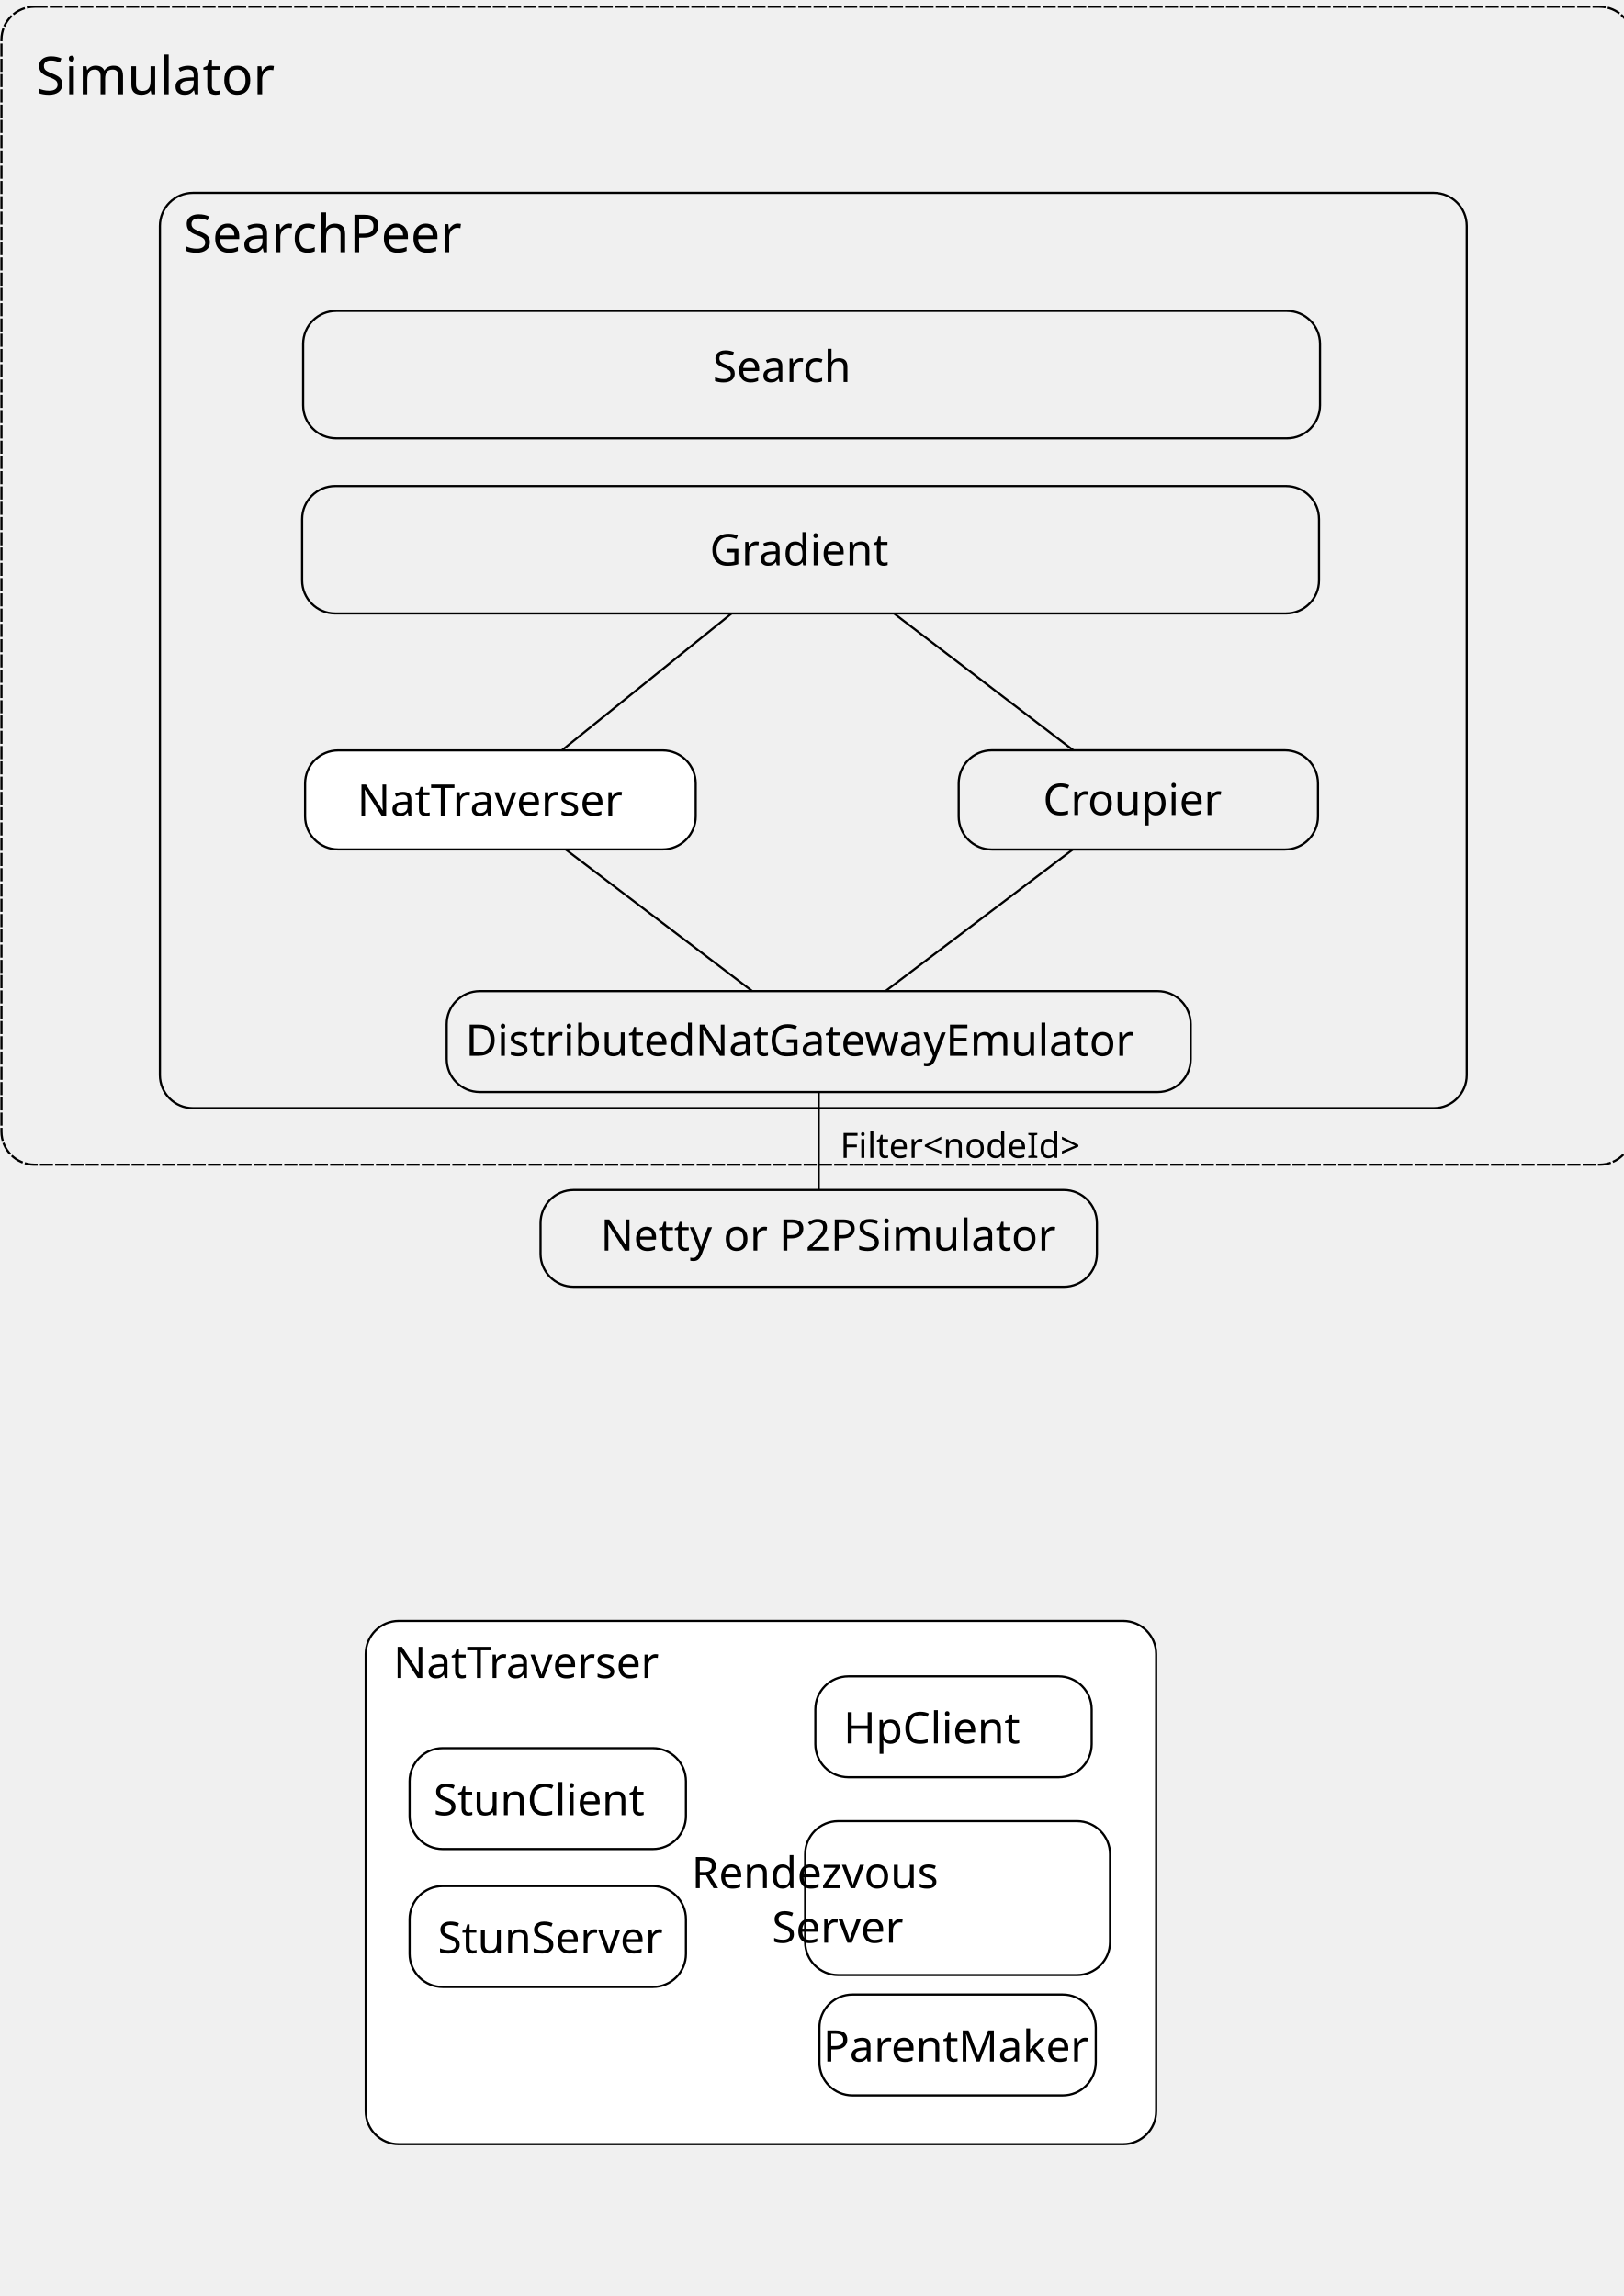
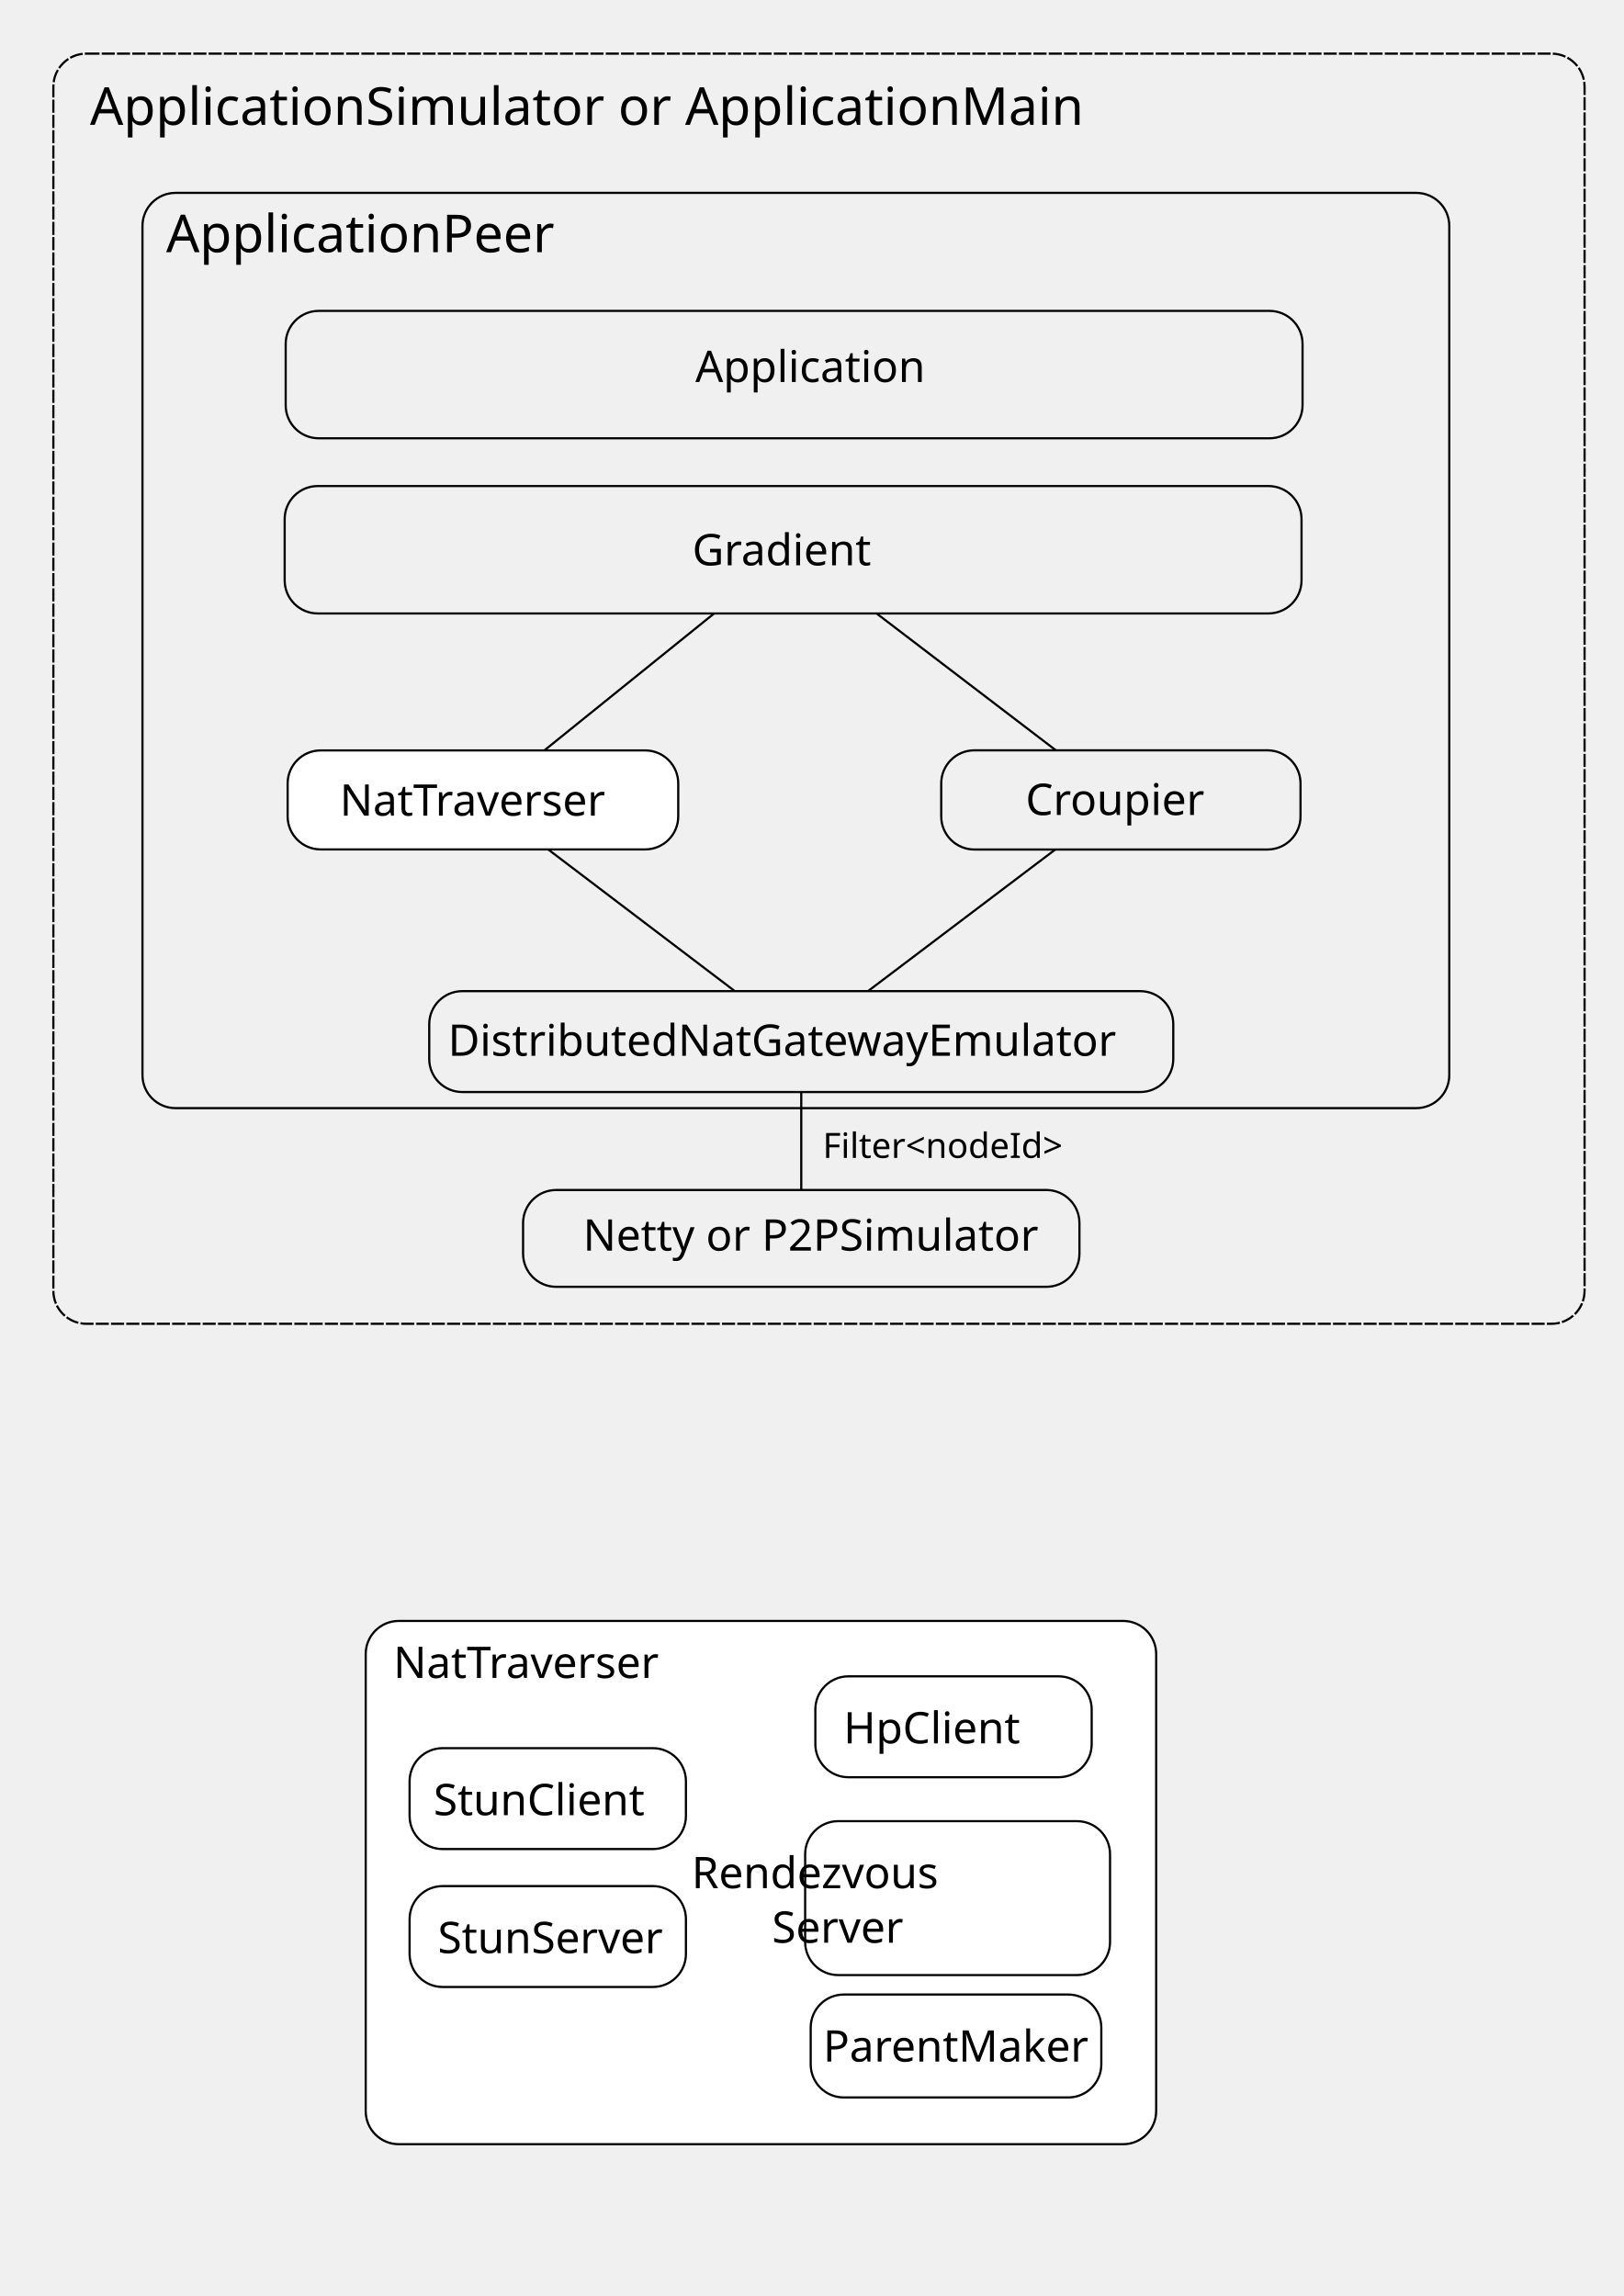
<svg xmlns="http://www.w3.org/2000/svg" width="744.094" height="1052.362" id="svg2" version="1.1">
  <defs id="defs4">
    <marker orient="auto" refY="0.0" refX="0.0" id="Arrow1Lend" style="overflow:visible;">
      <path id="path4290" d="M 0.0,0.0 L 5.0,-5.0 L -12.5,0.0 L 5.0,5.0 L 0.0,0.0 z " style="fill-rule:evenodd;stroke:#000000;stroke-width:1.0pt;" transform="scale(0.8) rotate(180) translate(12.5,0)" />
    </marker>
    <marker orient="auto" refY="0" refX="0" id="Arrow1Lend-0" style="overflow:visible">
      <path id="path4290-1" d="M 0,0 5,-5 -12.5,0 5,5 0,0 z" style="fill-rule:evenodd;stroke:#000000;stroke-width:1pt" transform="matrix(-0.8,0,0,-0.8,-10,0)" />
    </marker>
    <marker orient="auto" refY="0" refX="0" id="Arrow1Lend-4" style="overflow:visible">
      <path id="path4290-5" d="M 0,0 5,-5 -12.5,0 5,5 0,0 z" style="fill-rule:evenodd;stroke:#000000;stroke-width:1pt" transform="matrix(-0.8,0,0,-0.8,-10,0)" />
    </marker>
    <marker orient="auto" refY="0" refX="0" id="Arrow1Lend-8" style="overflow:visible">
      <path id="path4290-10" d="M 0,0 5,-5 -12.5,0 5,5 0,0 z" style="fill-rule:evenodd;stroke:#000000;stroke-width:1pt" transform="matrix(-0.8,0,0,-0.8,-10,0)" />
    </marker>
    <marker orient="auto" refY="0" refX="0" id="Arrow1Lend-7" style="overflow:visible">
      <path id="path4290-0" d="M 0,0 5,-5 -12.5,0 5,5 0,0 z" style="fill-rule:evenodd;stroke:#000000;stroke-width:1pt" transform="matrix(-0.8,0,0,-0.8,-10,0)" />
    </marker>
  </defs>
  <g id="layer1">
-     <g id="g3065" transform="translate(-132.2792,-128.4134)">
-       <g id="g4485">
-         <rect style="fill:none;stroke:#000000;stroke-width:1px;stroke-linecap:butt;stroke-linejoin:miter;stroke-opacity:1" id="rect3004-1" width="340.973" height="46.241" x="336.985" y="582.7" ry="15.152" />
-         <text xml:space="preserve" style="font-size:40px;font-style:normal;font-weight:normal;line-height:125%;letter-spacing:0px;word-spacing:0px;fill:#000000;fill-opacity:1;stroke:none;font-family:Sans" x="345.578" y="612.338" id="text3774-0">
-           <tspan id="tspan3135" x="345.578" y="612.338" style="font-size:20px;font-style:normal;font-variant:normal;font-weight:normal;font-stretch:normal;text-align:start;line-height:125%;writing-mode:lr-tb;text-anchor:start;font-family:Sans;-inkscape-font-specification:Sans">DistributedNatGatewayEmulator</tspan>
-         </text>
-       </g>
-     </g>
-     <g id="g4283" transform="translate(-102.7447,-95.0672)">
-       <g transform="translate(96.29405,-64.50767)" id="g3159">
-         <rect style="fill:none;stroke:#000000;stroke-width:1px;stroke-linecap:butt;stroke-linejoin:miter;stroke-opacity:1" id="rect3004-1-5" width="164.655" height="45.457" x="445.786" y="503.486" ry="15.152" />
-         <text xml:space="preserve" style="font-size:40px;font-style:normal;font-weight:normal;line-height:125%;letter-spacing:0px;word-spacing:0px;fill:#000000;fill-opacity:1;stroke:none;font-family:Sans" x="484.451" y="533.123" id="text3774-0-1">
-           <tspan id="tspan3776-3-8" x="484.451" y="533.123" style="font-size:20px;font-style:normal;font-variant:normal;font-weight:normal;font-stretch:normal;text-align:start;line-height:125%;writing-mode:lr-tb;text-anchor:start;font-family:Sans;-inkscape-font-specification:Sans">Croupier</tspan>
-         </text>
-       </g>
-     </g>
-     <rect style="fill:none;stroke:#000000;stroke-width:1px;stroke-linecap:butt;stroke-linejoin:miter;stroke-opacity:1" id="rect3004-1-5-3-3-2" width="598.872" height="419.504" x="73.289" y="88.405" ry="15.152" />
-     <rect style="fill:none" id="rect3995" width="130" height="61.429" x="167.714" y="230.934" ry="15.152" />
-     <text xml:space="preserve" style="font-size:40px;font-style:normal;font-weight:normal;line-height:125%;letter-spacing:0px;word-spacing:0px;fill:none;stroke:none;font-family:Sans" x="324.367" y="305.496" id="text3774-0-1-2-5">
-       <tspan x="324.367" y="305.496" style="font-size:20px;font-style:normal;font-variant:normal;font-weight:normal;font-stretch:normal;text-align:start;line-height:125%;writing-mode:lr-tb;text-anchor:start;fill:none;font-family:Sans;-inkscape-font-specification:Sans" id="tspan3865-2">VodPeer</tspan>
-     </text>
-     <g id="g4425" transform="translate(86.55448,52.57648)">
-       <rect ry="15.152" y="291.374" x="53.262" height="45.377" width="179.001" id="rect3004-1-5-3-3" style="fill:#ffffff;fill-opacity:1;stroke:#000000;stroke-width:1px;stroke-linecap:butt;stroke-linejoin:miter;stroke-opacity:1" />
-       <text id="text3774-0-1-2-5-7-4" y="321.267" x="77.158" style="font-size:40px;font-style:normal;font-weight:normal;line-height:125%;letter-spacing:0px;word-spacing:0px;fill:#000000;fill-opacity:1;stroke:none;font-family:Sans" xml:space="preserve">
-         <tspan id="tspan3865-2-89-4" style="font-size:20px;font-style:normal;font-variant:normal;font-weight:normal;font-stretch:normal;text-align:start;line-height:125%;writing-mode:lr-tb;text-anchor:start;font-family:Sans;-inkscape-font-specification:Sans" y="321.267" x="77.158">NatTraverser</tspan>
-       </text>
-     </g>
-     <text xml:space="preserve" style="font-size:16px;font-style:normal;font-variant:normal;font-weight:normal;font-stretch:normal;text-align:start;line-height:125%;letter-spacing:0px;word-spacing:0px;writing-mode:lr-tb;text-anchor:start;fill:#000000;fill-opacity:1;stroke:none;font-family:Sans;-inkscape-font-specification:Sans" x="385.043" y="530.725" id="text4289">
-       <tspan id="tspan4291" x="385.043" y="530.725" style="font-size:16px;font-style:normal;font-variant:normal;font-weight:normal;font-stretch:normal;text-align:start;line-height:125%;writing-mode:lr-tb;text-anchor:start;font-family:Sans;-inkscape-font-specification:Sans">Filter&lt;nodeId&gt;</tspan>
-     </text>
-     <g id="g4289" transform="translate(-60,70)">
-       <g transform="translate(-273.0049,-291.1854)" id="g3154-2">
-         <rect style="fill:none;stroke:#000000;stroke-width:1px;stroke-linecap:butt;stroke-linejoin:miter;stroke-opacity:1" id="rect3004-1-5-3-6" width="466" height="58.395" x="471.458" y="443.964" ry="15.152" />
-         <text xml:space="preserve" style="font-size:40px;font-style:normal;font-weight:normal;line-height:125%;letter-spacing:0px;word-spacing:0px;fill:#000000;fill-opacity:1;stroke:none;font-family:Sans" x="658.261" y="480.296" id="text3774-0-1-2-6">
-           <tspan x="658.261" y="480.296" style="font-size:20px;font-style:normal;font-variant:normal;font-weight:normal;font-stretch:normal;text-align:start;line-height:125%;writing-mode:lr-tb;text-anchor:start;font-family:Sans;-inkscape-font-specification:Sans" id="tspan3865-9">Gradient</tspan>
-         </text>
-       </g>
-     </g>
-     <g id="g3154-2-8" transform="translate(-332.5375,-301.4692)">
-       <rect ry="15.152" y="443.964" x="471.458" height="58.395" width="466" id="rect3004-1-5-3-6-6" style="fill:none;stroke:#000000;stroke-width:1px;stroke-linecap:butt;stroke-linejoin:miter;stroke-opacity:1" />
-       <text id="text3774-0-1-2-6-4" y="476.557" x="659.196" style="font-size:40px;font-style:normal;font-weight:normal;line-height:125%;letter-spacing:0px;word-spacing:0px;fill:#000000;fill-opacity:1;stroke:none;font-family:Sans" xml:space="preserve">
-         <tspan id="tspan3865-9-2" style="font-size:20px;font-style:normal;font-variant:normal;font-weight:normal;font-stretch:normal;text-align:start;line-height:125%;writing-mode:lr-tb;text-anchor:start;font-family:Sans;-inkscape-font-specification:Sans" y="476.557" x="659.196">Search</tspan>
-       </text>
-     </g>
-     <path style="fill:none;stroke:#000000;stroke-width:1px;stroke-linecap:butt;stroke-linejoin:miter;stroke-opacity:1" d="M 491.888,343.911 409.702,281.174" id="path4295" />
    <text xml:space="preserve" style="font-size:40px;font-style:normal;font-weight:normal;line-height:125%;letter-spacing:0px;word-spacing:0px;fill:none;stroke:none;font-family:Sans" x="438.7" y="757.07" id="text3774-0-1-2-5-5">
      <tspan x="438.7" y="757.07" style="font-size:20px;font-style:normal;font-variant:normal;font-weight:normal;font-stretch:normal;text-align:start;line-height:125%;writing-mode:lr-tb;text-anchor:start;fill:none;font-family:Sans;-inkscape-font-specification:Sans" id="tspan3865-2-3">VodPeer</tspan>
    </text>
    <g id="g4247-8" transform="translate(-141.0361,418.6159)">
      <rect ry="15.152" y="324.333" x="308.631" height="239.835" width="362.24" id="rect3004-1-5-3-3-6" style="fill:#ffffff;fill-opacity:1;stroke:#000000;stroke-width:1px;stroke-linecap:butt;stroke-linejoin:miter;stroke-opacity:1" />
      <rect ry="15.152" y="382.648" x="328.742" height="46.241" width="126.634" id="rect3004-1-5-3-8" style="fill:none;stroke:#000000;stroke-width:1px;stroke-linecap:butt;stroke-linejoin:miter;stroke-opacity:1" />
      <text id="text3774-0-1-2-3" y="413.371" x="339.71" style="font-size:40px;font-style:normal;font-weight:normal;line-height:125%;letter-spacing:0px;word-spacing:0px;fill:#000000;fill-opacity:1;stroke:none;font-family:Sans" xml:space="preserve">
        <tspan id="tspan3865-21" style="font-size:20px;font-style:normal;font-variant:normal;font-weight:normal;font-stretch:normal;text-align:start;line-height:125%;writing-mode:lr-tb;text-anchor:start;font-family:Sans;-inkscape-font-specification:Sans" y="413.371" x="339.71">StunClient</tspan>
      </text>
      <g id="g4115-0" transform="translate(-414.1879,56.48087)">
        <rect style="fill:none;stroke:#000000;stroke-width:1px;stroke-linecap:butt;stroke-linejoin:miter;stroke-opacity:1" id="rect3004-1-5-3-1-1" width="126.634" height="46.241" x="742.93" y="389.387" ry="15.152" />
        <text xml:space="preserve" style="font-size:40px;font-style:normal;font-weight:normal;line-height:125%;letter-spacing:0px;word-spacing:0px;fill:#000000;fill-opacity:1;stroke:none;font-family:Sans" x="755.842" y="420.11" id="text3774-0-1-2-57-2">
          <tspan x="755.842" y="420.11" style="font-size:20px;font-style:normal;font-variant:normal;font-weight:normal;font-stretch:normal;text-align:start;line-height:125%;writing-mode:lr-tb;text-anchor:start;font-family:Sans;-inkscape-font-specification:Sans" id="tspan3865-23-5">StunServer</tspan>
        </text>
      </g>
      <g transform="translate(-228.2452,-39.65957)" id="g4115-4-1">
        <g id="g4165-9">
          <rect ry="15.152" y="389.387" x="742.93" height="46.241" width="126.634" id="rect3004-1-5-3-1-9-7" style="fill:none;stroke:#000000;stroke-width:1px;stroke-linecap:butt;stroke-linejoin:miter;stroke-opacity:1" />
          <text id="text3774-0-1-2-57-4-6" y="420.11" x="755.842" style="font-size:40px;font-style:normal;font-weight:normal;line-height:125%;letter-spacing:0px;word-spacing:0px;fill:#000000;fill-opacity:1;stroke:none;font-family:Sans" xml:space="preserve">
            <tspan id="tspan3865-23-4-9" style="font-size:20px;font-style:normal;font-variant:normal;font-weight:normal;font-stretch:normal;text-align:start;line-height:125%;writing-mode:lr-tb;text-anchor:start;font-family:Sans;-inkscape-font-specification:Sans" y="420.11" x="755.842">HpClient</tspan>
          </text>
        </g>
        <g transform="translate(-4.674469,66.37745)" id="g4165-5-1">
          <rect ry="15.152" y="389.387" x="742.93" height="70.548" width="139.722" id="rect3004-1-5-3-1-9-3-2" style="fill:none;stroke:#000000;stroke-width:1px;stroke-linecap:butt;stroke-linejoin:miter;stroke-opacity:1" />
          <text id="text3774-0-1-2-57-4-3-9" y="420.11" x="815.041" style="font-size:40px;font-style:normal;font-weight:normal;text-align:center;line-height:125%;letter-spacing:0px;word-spacing:0px;text-anchor:middle;fill:#000000;fill-opacity:1;stroke:none;font-family:Sans" xml:space="preserve">
            <tspan id="tspan3865-23-4-6-9" style="font-size:20px;font-style:normal;font-variant:normal;font-weight:normal;font-stretch:normal;text-align:center;line-height:125%;writing-mode:lr-tb;text-anchor:middle;font-family:Sans;-inkscape-font-specification:Sans" y="420.11" x="815.041">Rendezvous</tspan>
            <tspan style="font-size:20px;font-style:normal;font-variant:normal;font-weight:normal;font-stretch:normal;text-align:center;line-height:125%;writing-mode:lr-tb;text-anchor:middle;font-family:Sans;-inkscape-font-specification:Sans" y="445.11" x="815.041" id="tspan4224-1">Server</tspan>
          </text>
        </g>
      </g>
      <g id="g4115-2-5" transform="translate(-226.3754,106.1838)">
-         <rect style="fill:none;stroke:#000000;stroke-width:1px;stroke-linecap:butt;stroke-linejoin:miter;stroke-opacity:1" id="rect3004-1-5-3-1-4-9" width="126.634" height="46.241" x="742.93" y="389.387" ry="15.152" />
+         <rect style="fill:none;stroke:#000000;stroke-width:1px;stroke-linecap:butt;stroke-linejoin:miter;stroke-opacity:1" id="rect3004-1-5-3-1-4-9" width="133.178" height="47.176" x="738.93" y="389.387" ry="15.152" />
        <text xml:space="preserve" style="font-size:40px;font-style:normal;font-weight:normal;line-height:125%;letter-spacing:0px;word-spacing:0px;fill:#000000;fill-opacity:1;stroke:none;font-family:Sans" x="744.623" y="420.11" id="text3774-0-1-2-57-0-9">
          <tspan x="744.623" y="420.11" style="font-size:20px;font-style:normal;font-variant:normal;font-weight:normal;font-stretch:normal;text-align:start;line-height:125%;writing-mode:lr-tb;text-anchor:start;font-family:Sans;-inkscape-font-specification:Sans" id="tspan3865-23-42-4">ParentMaker</tspan>
        </text>
      </g>
      <text id="text3774-0-1-2-5-7-4-4" y="350.486" x="321.309" style="font-size:40px;font-style:normal;font-weight:normal;line-height:125%;letter-spacing:0px;word-spacing:0px;fill:#000000;fill-opacity:1;stroke:none;font-family:Sans" xml:space="preserve">
        <tspan id="tspan3865-2-89-4-7" style="font-size:20px;font-style:normal;font-variant:normal;font-weight:normal;font-stretch:normal;text-align:start;line-height:125%;writing-mode:lr-tb;text-anchor:start;font-family:Sans;-inkscape-font-specification:Sans" y="350.486" x="321.309">NatTraverser</tspan>
      </text>
    </g>
-     <path style="fill:none;stroke:#000000;stroke-width:1px;stroke-linecap:butt;stroke-linejoin:miter;stroke-opacity:1" d="m 257.442,343.951 77.819,-62.777" id="path4434" />
-     <text xml:space="preserve" style="font-size:40px;font-style:normal;font-weight:normal;line-height:125%;letter-spacing:0px;word-spacing:0px;fill:#000000;fill-opacity:1;stroke:none;font-family:Sans" x="84.14" y="115.599" id="text4436">
-       <tspan id="tspan4438" x="84.14" y="115.599" style="font-size:24px;font-style:normal;font-variant:normal;font-weight:normal;font-stretch:normal;text-align:start;line-height:125%;writing-mode:lr-tb;text-anchor:start;font-family:Sans;-inkscape-font-specification:Sans">SearchPeer</tspan>
+     <g id="g3065" transform="translate(-140.2792,-128.4134)">
+       <g id="g4485">
+         <rect style="fill:none;stroke:#000000;stroke-width:1px;stroke-linecap:butt;stroke-linejoin:miter;stroke-opacity:1" id="rect3004-1" width="340.973" height="46.241" x="336.985" y="582.7" ry="15.152" />
+         <text xml:space="preserve" style="font-size:40px;font-style:normal;font-weight:normal;line-height:125%;letter-spacing:0px;word-spacing:0px;fill:#000000;fill-opacity:1;stroke:none;font-family:Sans" x="345.578" y="612.338" id="text3774-0">
+           <tspan id="tspan3135" x="345.578" y="612.338" style="font-size:20px;font-style:normal;font-variant:normal;font-weight:normal;font-stretch:normal;text-align:start;line-height:125%;writing-mode:lr-tb;text-anchor:start;font-family:Sans;-inkscape-font-specification:Sans">DistributedNatGatewayEmulator</tspan>
+         </text>
+       </g>
+     </g>
+     <g id="g4283" transform="translate(-110.7447,-95.0672)">
+       <g transform="translate(96.29405,-64.50767)" id="g3159">
+         <rect style="fill:none;stroke:#000000;stroke-width:1px;stroke-linecap:butt;stroke-linejoin:miter;stroke-opacity:1" id="rect3004-1-5" width="164.655" height="45.457" x="445.786" y="503.486" ry="15.152" />
+         <text xml:space="preserve" style="font-size:40px;font-style:normal;font-weight:normal;line-height:125%;letter-spacing:0px;word-spacing:0px;fill:#000000;fill-opacity:1;stroke:none;font-family:Sans" x="484.451" y="533.123" id="text3774-0-1">
+           <tspan id="tspan3776-3-8" x="484.451" y="533.123" style="font-size:20px;font-style:normal;font-variant:normal;font-weight:normal;font-stretch:normal;text-align:start;line-height:125%;writing-mode:lr-tb;text-anchor:start;font-family:Sans;-inkscape-font-specification:Sans">Croupier</tspan>
+         </text>
+       </g>
+     </g>
+     <rect style="fill:none;stroke:#000000;stroke-width:1px;stroke-linecap:butt;stroke-linejoin:miter;stroke-opacity:1" id="rect3004-1-5-3-3-2" width="598.872" height="419.504" x="65.289" y="88.405" ry="15.152" />
+     <rect style="fill:none" id="rect3995" width="130" height="61.429" x="159.714" y="230.934" ry="15.152" />
+     <text xml:space="preserve" style="font-size:40px;font-style:normal;font-weight:normal;line-height:125%;letter-spacing:0px;word-spacing:0px;fill:none;stroke:none;font-family:Sans" x="316.367" y="305.496" id="text3774-0-1-2-5">
+       <tspan x="316.367" y="305.496" style="font-size:20px;font-style:normal;font-variant:normal;font-weight:normal;font-stretch:normal;text-align:start;line-height:125%;writing-mode:lr-tb;text-anchor:start;fill:none;font-family:Sans;-inkscape-font-specification:Sans" id="tspan3865-2">VodPeer</tspan>
    </text>
-     <g id="g3065-9" transform="translate(-35.05022,-39.13578)">
+     <g id="g4425" transform="translate(78.55448,52.57648)">
+       <rect ry="15.152" y="291.374" x="53.262" height="45.377" width="179.001" id="rect3004-1-5-3-3" style="fill:#ffffff;fill-opacity:1;stroke:#000000;stroke-width:1px;stroke-linecap:butt;stroke-linejoin:miter;stroke-opacity:1" />
+       <text id="text3774-0-1-2-5-7-4" y="321.267" x="77.158" style="font-size:40px;font-style:normal;font-weight:normal;line-height:125%;letter-spacing:0px;word-spacing:0px;fill:#000000;fill-opacity:1;stroke:none;font-family:Sans" xml:space="preserve">
+         <tspan id="tspan3865-2-89-4" style="font-size:20px;font-style:normal;font-variant:normal;font-weight:normal;font-stretch:normal;text-align:start;line-height:125%;writing-mode:lr-tb;text-anchor:start;font-family:Sans;-inkscape-font-specification:Sans" y="321.267" x="77.158">NatTraverser</tspan>
+       </text>
+     </g>
+     <text xml:space="preserve" style="font-size:16px;font-style:normal;font-variant:normal;font-weight:normal;font-stretch:normal;text-align:start;line-height:125%;letter-spacing:0px;word-spacing:0px;writing-mode:lr-tb;text-anchor:start;fill:#000000;fill-opacity:1;stroke:none;font-family:Sans;-inkscape-font-specification:Sans" x="377.043" y="530.725" id="text4289">
+       <tspan id="tspan4291" x="377.043" y="530.725" style="font-size:16px;font-style:normal;font-variant:normal;font-weight:normal;font-stretch:normal;text-align:start;line-height:125%;writing-mode:lr-tb;text-anchor:start;font-family:Sans;-inkscape-font-specification:Sans">Filter&lt;nodeId&gt;</tspan>
+     </text>
+     <g id="g4289" transform="translate(-68,70)">
+       <g transform="translate(-273.0049,-291.1854)" id="g3154-2">
+         <rect style="fill:none;stroke:#000000;stroke-width:1px;stroke-linecap:butt;stroke-linejoin:miter;stroke-opacity:1" id="rect3004-1-5-3-6" width="466" height="58.395" x="471.458" y="443.964" ry="15.152" />
+         <text xml:space="preserve" style="font-size:40px;font-style:normal;font-weight:normal;line-height:125%;letter-spacing:0px;word-spacing:0px;fill:#000000;fill-opacity:1;stroke:none;font-family:Sans" x="658.261" y="480.296" id="text3774-0-1-2-6">
+           <tspan x="658.261" y="480.296" style="font-size:20px;font-style:normal;font-variant:normal;font-weight:normal;font-stretch:normal;text-align:start;line-height:125%;writing-mode:lr-tb;text-anchor:start;font-family:Sans;-inkscape-font-specification:Sans" id="tspan3865-9">Gradient</tspan>
+         </text>
+       </g>
+     </g>
+     <g id="g3154-2-8" transform="translate(-340.5375,-301.4692)">
+       <rect ry="15.152" y="443.964" x="471.458" height="58.395" width="466" id="rect3004-1-5-3-6-6" style="fill:none;stroke:#000000;stroke-width:1px;stroke-linecap:butt;stroke-linejoin:miter;stroke-opacity:1" />
+       <text id="text3774-0-1-2-6-4" y="476.557" x="659.196" style="font-size:40px;font-style:normal;font-weight:normal;line-height:125%;letter-spacing:0px;word-spacing:0px;fill:#000000;fill-opacity:1;stroke:none;font-family:Sans" xml:space="preserve">
+         <tspan id="tspan3865-9-2" style="font-size:20px;font-style:normal;font-variant:normal;font-weight:normal;font-stretch:normal;text-align:start;line-height:125%;writing-mode:lr-tb;text-anchor:start;font-family:Sans;-inkscape-font-specification:Sans" y="476.557" x="659.196">Application</tspan>
+       </text>
+     </g>
+     <path style="fill:none;stroke:#000000;stroke-width:1px;stroke-linecap:butt;stroke-linejoin:miter;stroke-opacity:1" d="M 483.888,343.911 401.702,281.174" id="path4295" />
+     <path style="fill:none;stroke:#000000;stroke-width:1px;stroke-linecap:butt;stroke-linejoin:miter;stroke-opacity:1" d="m 249.442,343.951 77.819,-62.777" id="path4434" />
+     <text xml:space="preserve" style="font-size:40px;font-style:normal;font-weight:normal;line-height:125%;letter-spacing:0px;word-spacing:0px;fill:#000000;fill-opacity:1;stroke:none;font-family:Sans" x="76.14" y="115.599" id="text4436">
+       <tspan id="tspan4438" x="76.14" y="115.599" style="font-size:24px;font-style:normal;font-variant:normal;font-weight:normal;font-stretch:normal;text-align:start;line-height:125%;writing-mode:lr-tb;text-anchor:start;font-family:Sans;-inkscape-font-specification:Sans">ApplicationPeer</tspan>
+     </text>
+     <g id="g3065-9" transform="translate(-43.05022,-39.13578)">
      <g id="g4500" transform="translate(-54.22384,1.869787)">
        <rect style="fill:none;stroke:#000000;stroke-width:1px;stroke-linecap:butt;stroke-linejoin:miter;stroke-opacity:1" id="rect3004-1-6" width="254.963" height="44.371" x="336.985" y="582.7" ry="15.152" />
        <text xml:space="preserve" style="font-size:40px;font-style:normal;font-weight:normal;line-height:125%;letter-spacing:0px;word-spacing:0px;fill:#000000;fill-opacity:1;stroke:none;font-family:Sans" x="364.466" y="610.468" id="text3774-0-7">
          <tspan id="tspan4496" x="364.466" y="610.468" style="font-size:20px;font-style:normal;font-variant:normal;font-weight:normal;font-stretch:normal;text-align:start;line-height:125%;writing-mode:lr-tb;text-anchor:start;font-family:Sans;-inkscape-font-specification:Sans">Netty or P2PSimulator</tspan>
        </text>
      </g>
    </g>
-     <path style="fill:none;stroke:#000000;stroke-width:1px;stroke-linecap:butt;stroke-linejoin:miter;stroke-opacity:1" d="m 259.196,389.327 85.548,64.959" id="path4490" />
-     <path style="fill:none;stroke:#000000;stroke-width:1px;stroke-linecap:butt;stroke-linejoin:miter;stroke-opacity:1" d="m 491.609,389.367 -85.843,64.919" id="path4492" />
-     <path style="fill:none;stroke:#000000;stroke-width:1px;stroke-linecap:butt;stroke-linejoin:miter;stroke-opacity:1" d="m 375.193,500.528 0,44.906" id="path4505" />
-     <rect style="fill:none;stroke:#000000;stroke-width:1;stroke-linecap:butt;stroke-linejoin:miter;stroke-miterlimit:4;stroke-opacity:1;stroke-dasharray:6, 1;stroke-dashoffset:0" id="rect3004-1-5-3-3-2-5" width="747.52" height="530.757" x="0.665" y="3.075" ry="15.152" />
-     <text xml:space="preserve" style="font-size:40px;font-style:normal;font-weight:normal;line-height:125%;letter-spacing:0px;word-spacing:0px;fill:#000000;fill-opacity:1;stroke:none;font-family:Sans" x="16.503" y="43.21" id="text4436-3">
-       <tspan id="tspan4438-9" x="16.503" y="43.21" style="font-size:24px;font-style:normal;font-variant:normal;font-weight:normal;font-stretch:normal;text-align:start;line-height:125%;writing-mode:lr-tb;text-anchor:start;font-family:Sans;-inkscape-font-specification:Sans">Simulator</tspan>
+     <path style="fill:none;stroke:#000000;stroke-width:1px;stroke-linecap:butt;stroke-linejoin:miter;stroke-opacity:1" d="m 251.196,389.327 85.548,64.959" id="path4490" />
+     <path style="fill:none;stroke:#000000;stroke-width:1px;stroke-linecap:butt;stroke-linejoin:miter;stroke-opacity:1" d="m 483.609,389.367 -85.843,64.919" id="path4492" />
+     <path style="fill:none;stroke:#000000;stroke-width:1px;stroke-linecap:butt;stroke-linejoin:miter;stroke-opacity:1" d="m 367.193,500.528 0,44.906" id="path4505" />
+     <rect style="fill:none;stroke:#000000;stroke-width:1;stroke-linecap:butt;stroke-linejoin:miter;stroke-miterlimit:4;stroke-opacity:1;stroke-dasharray:6, 1;stroke-dashoffset:0" id="rect3004-1-5-3-3-2-5" width="701.71" height="582.176" x="24.451" y="24.578" ry="15.152" />
+     <text xml:space="preserve" style="font-size:40px;font-style:normal;font-weight:normal;line-height:125%;letter-spacing:0px;word-spacing:0px;fill:#000000;fill-opacity:1;stroke:none;font-family:Sans" x="41.224" y="57.234" id="text4436-3">
+       <tspan id="tspan4438-9" x="41.224" y="57.234" style="font-size:24px;font-style:normal;font-variant:normal;font-weight:normal;font-stretch:normal;text-align:start;line-height:125%;writing-mode:lr-tb;text-anchor:start;font-family:Sans;-inkscape-font-specification:Sans">ApplicationSimulator or ApplicationMain</tspan>
    </text>
  </g>
</svg>
